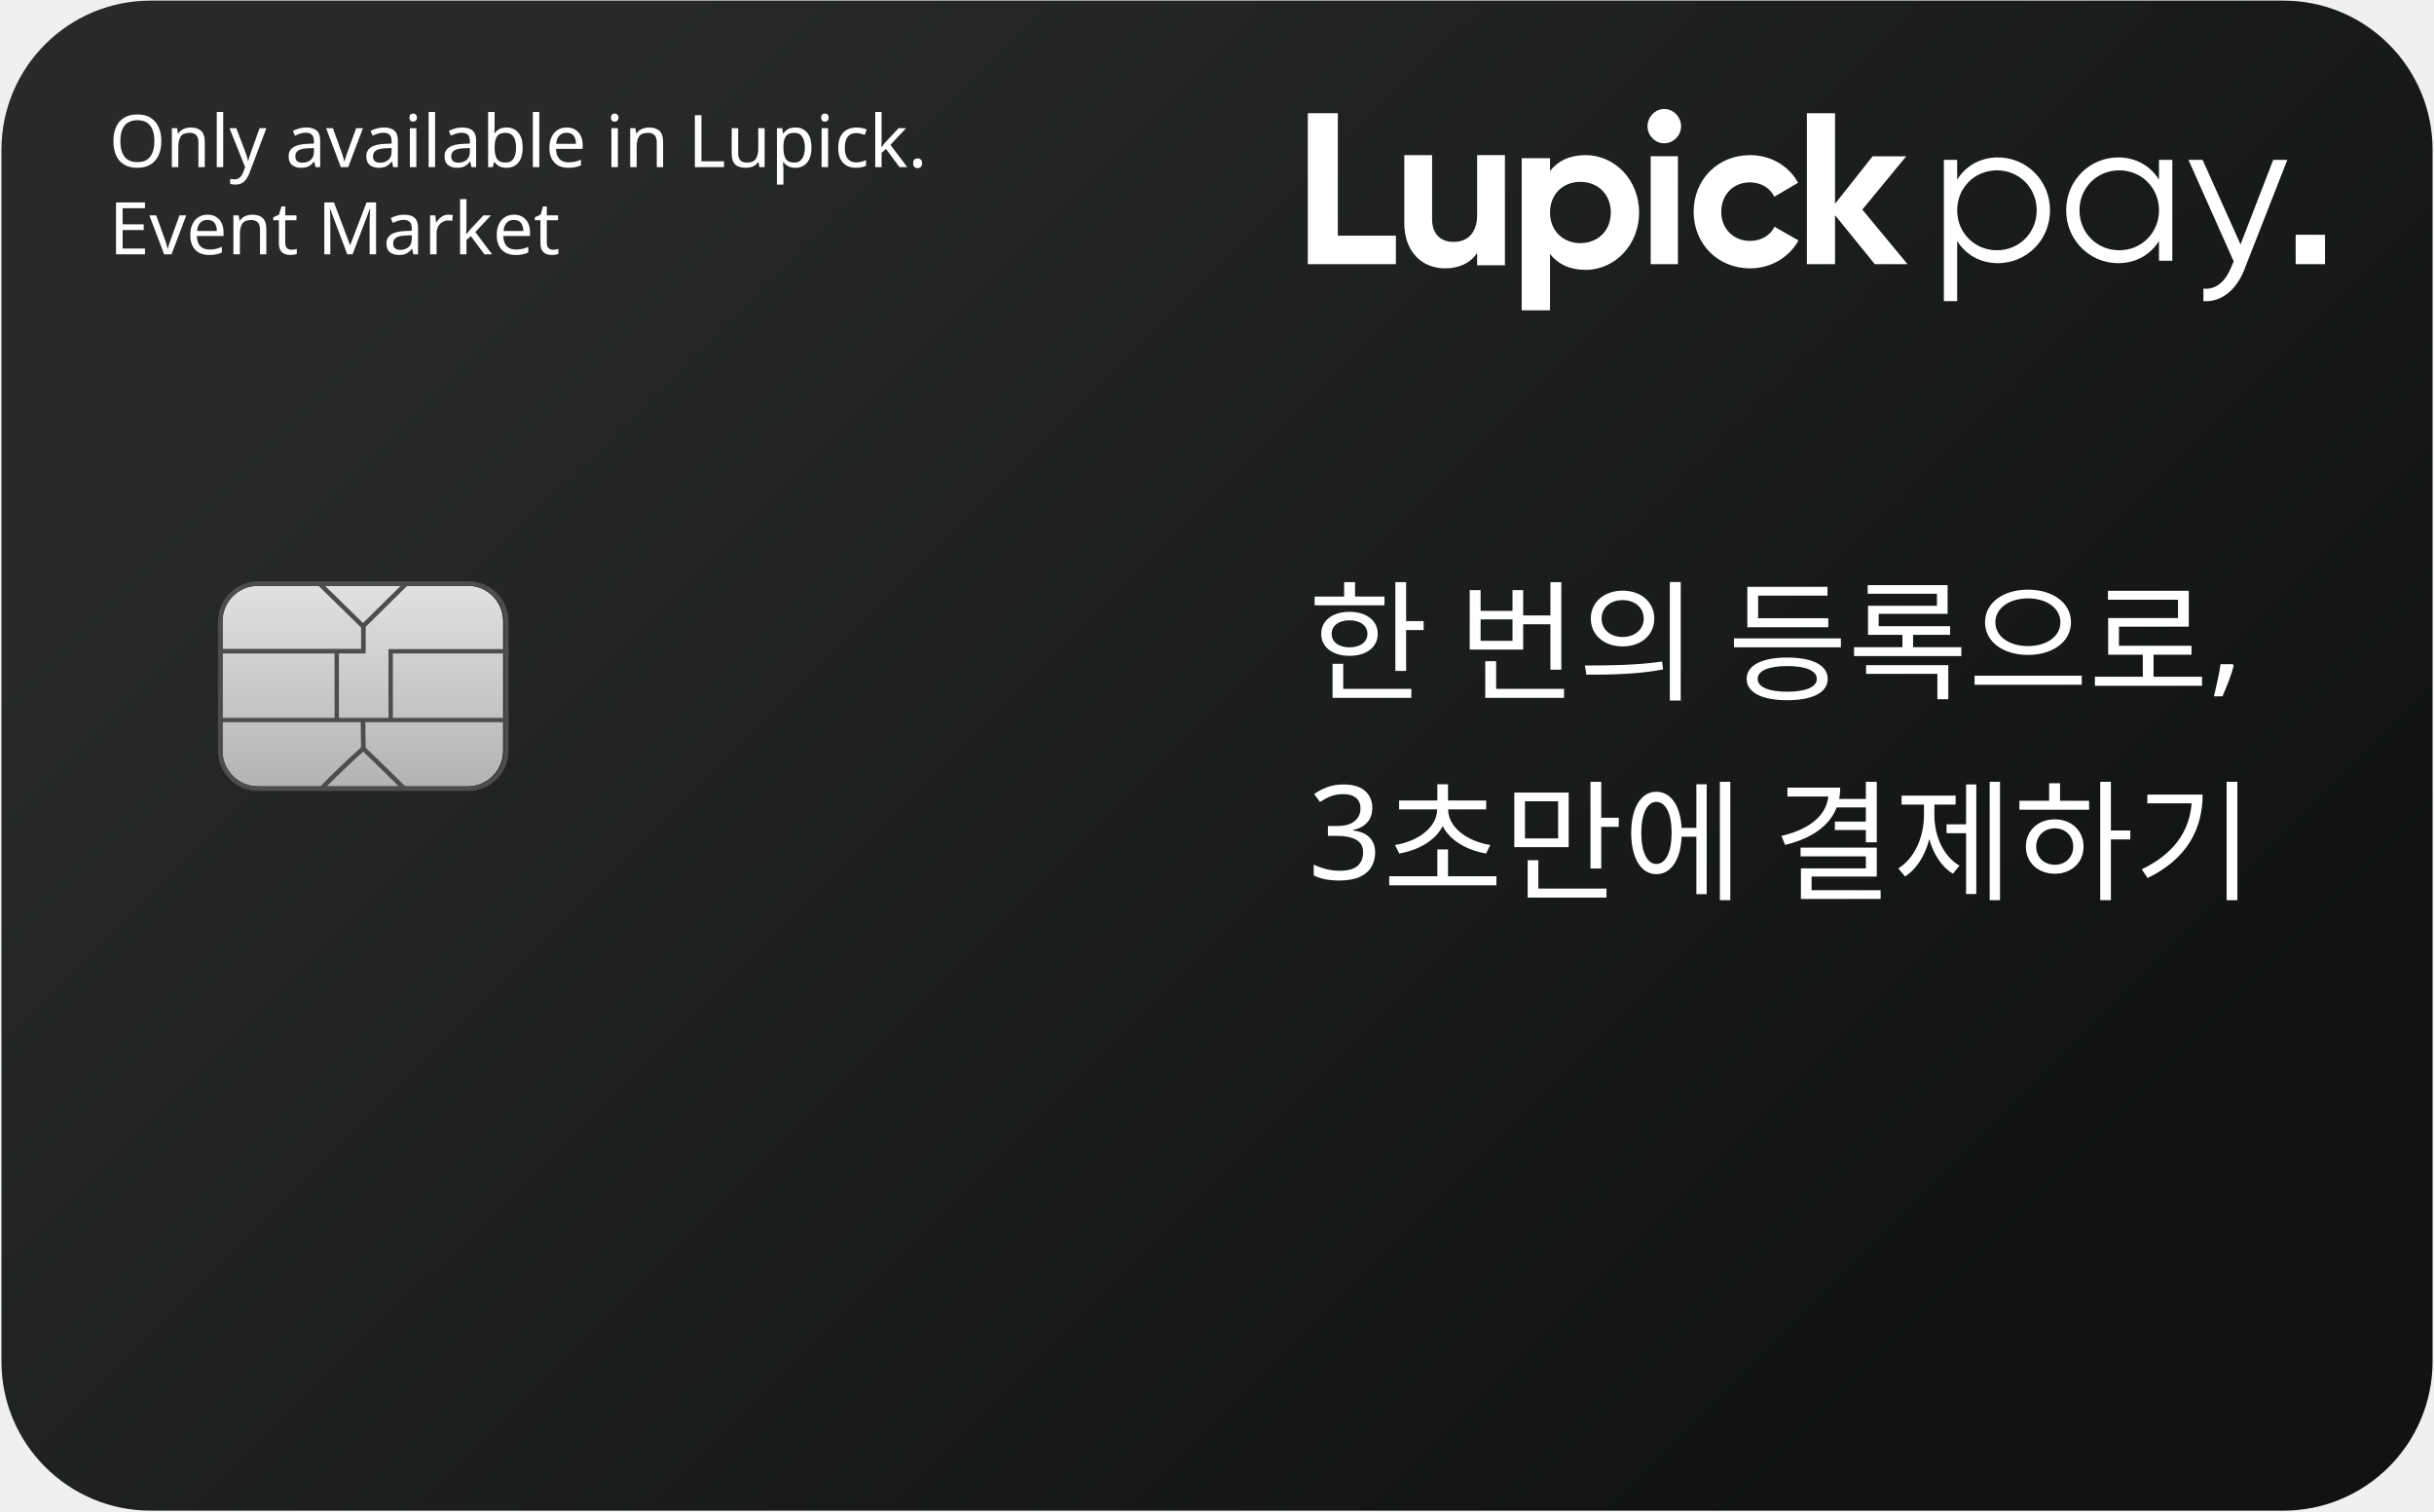
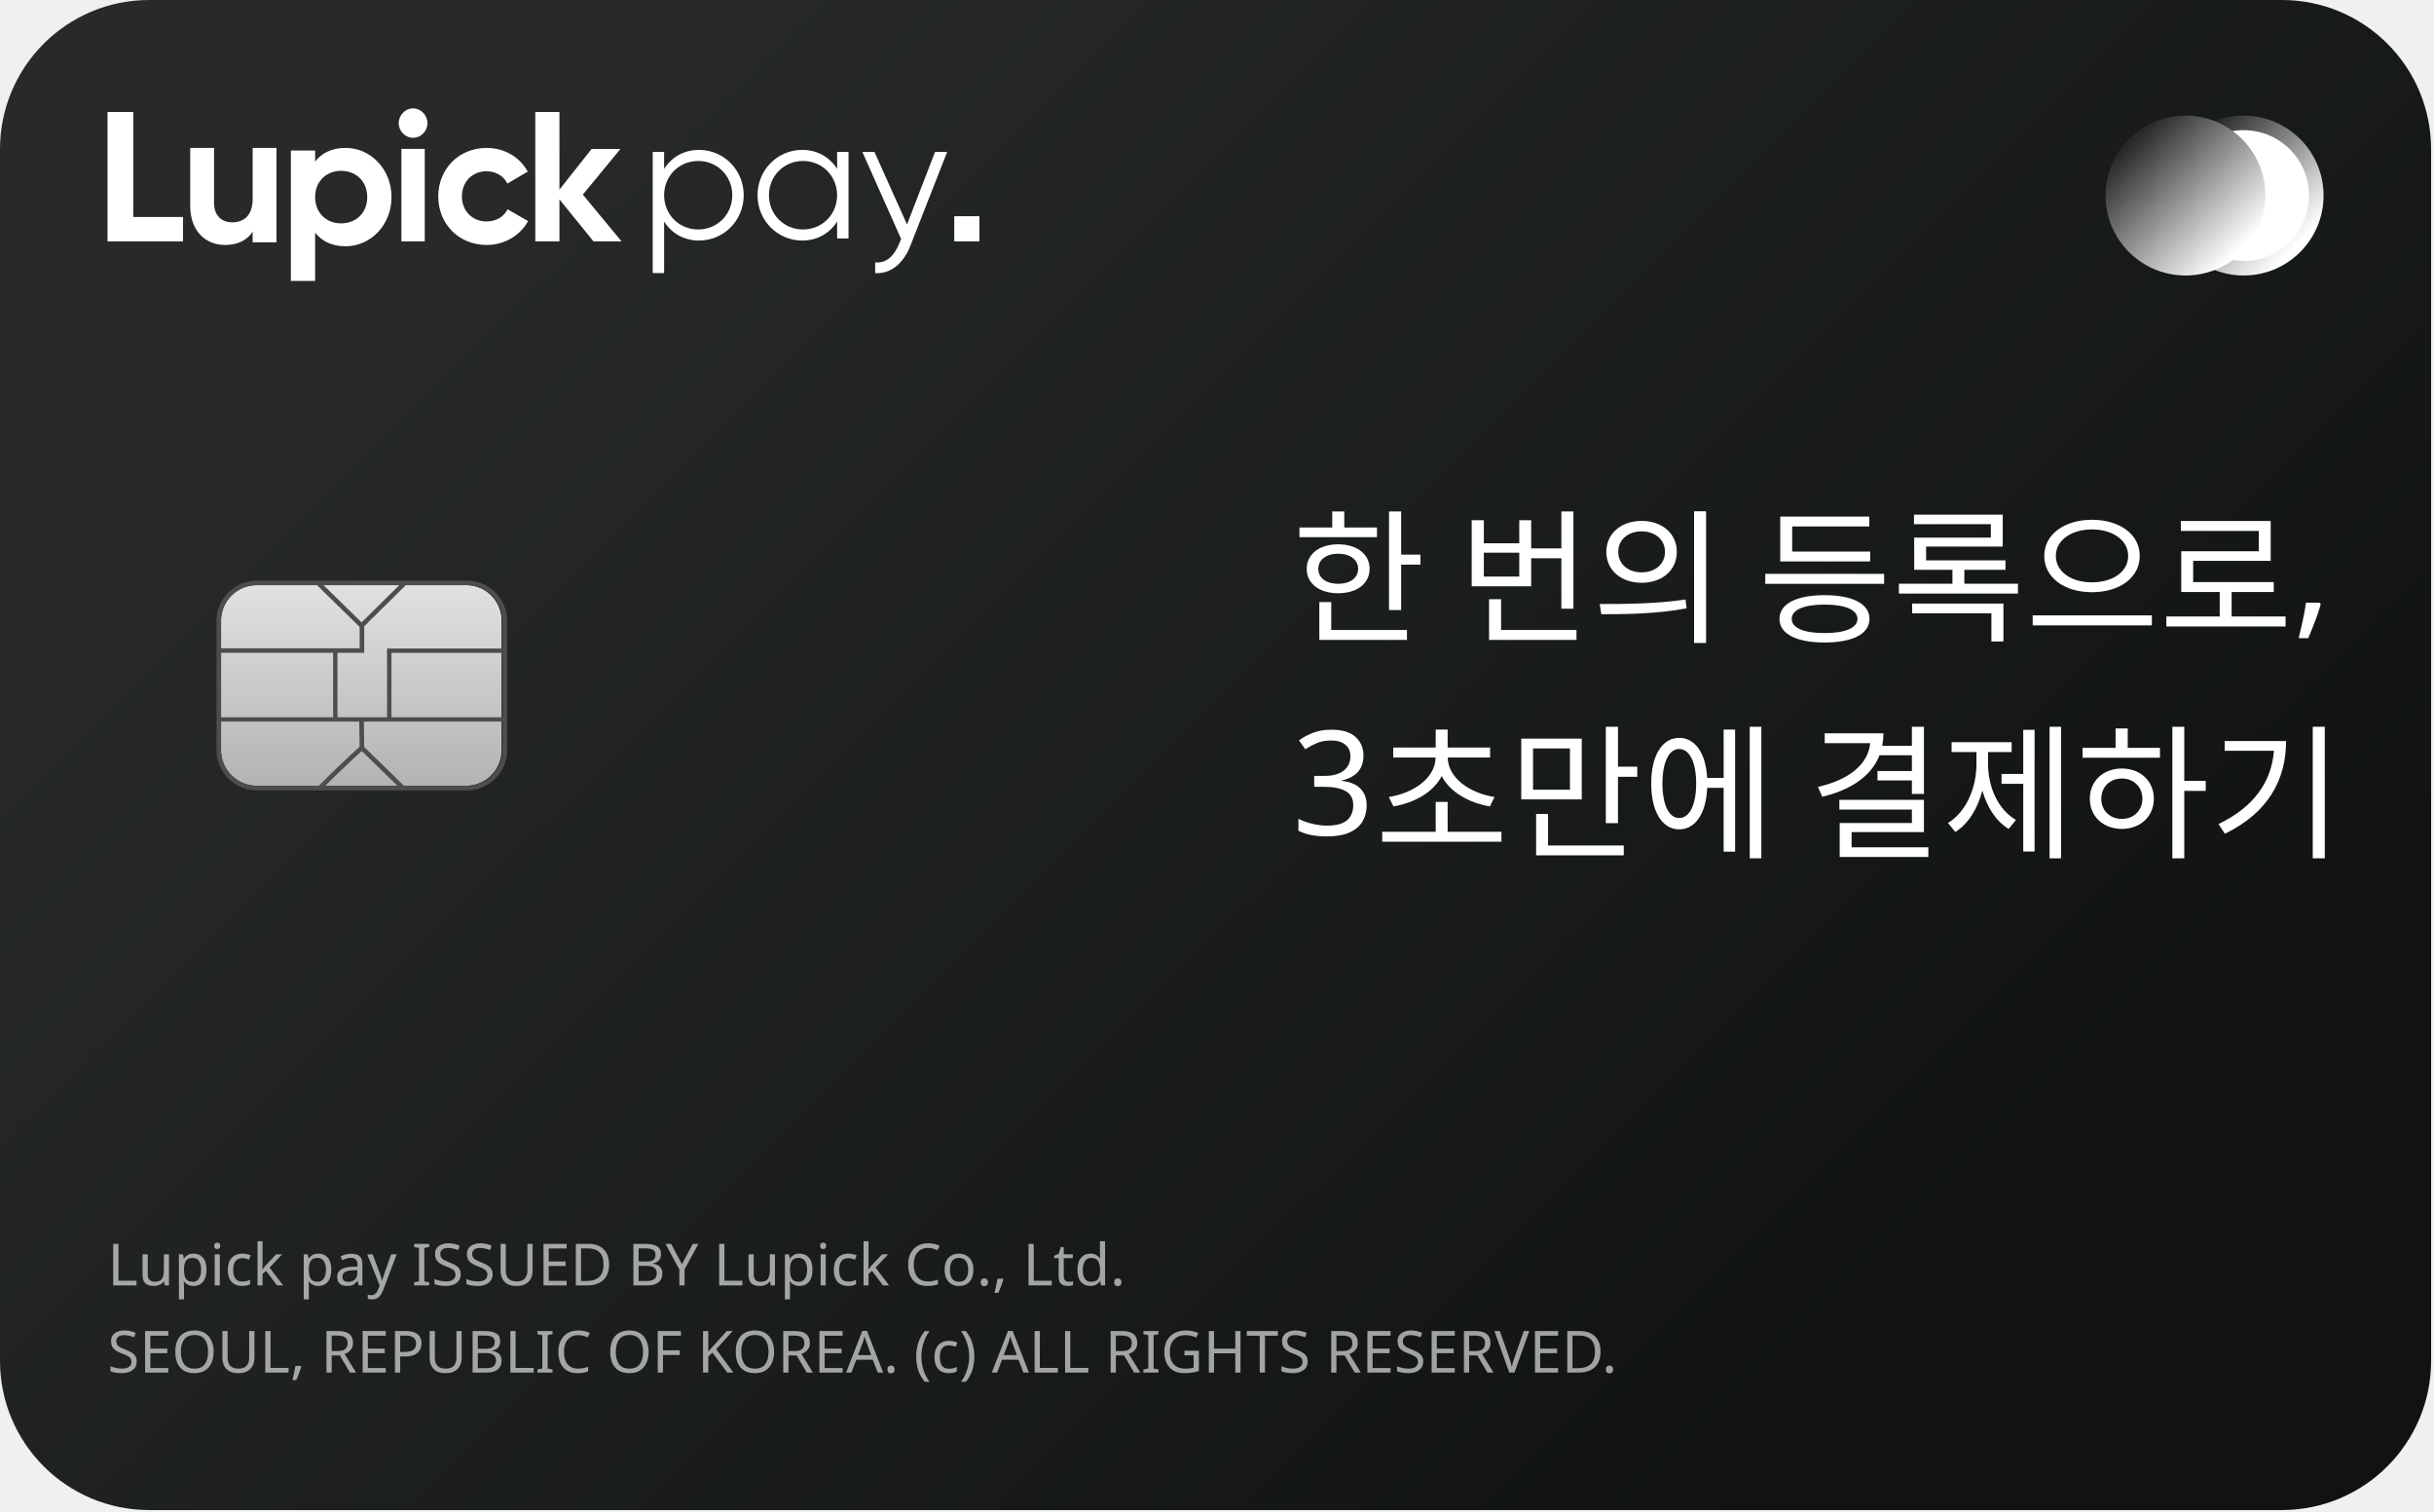
<svg xmlns="http://www.w3.org/2000/svg" xmlns:xlink="http://www.w3.org/1999/xlink" width="335" height="208" viewBox="0 0 335 208">
  <defs>
-     <linearGradient x1="88.73%" y1="74.039%" x2="11.27%" y2="25.961%" id="gxk4nwlwkb">
+     <linearGradient x1="88.73%" y1="74.039%" x2="11.27%" y2="25.961%" id="a3q3qcderb">
      <stop stop-color="#101213" offset="0%" />
      <stop stop-color="#272A29" offset="100%" />
    </linearGradient>
-     <linearGradient x1="50%" y1="0%" x2="50%" y2="100%" id="q6omvylyce">
+     <linearGradient x1="50%" y1="0%" x2="50%" y2="100%" id="iwggrh8eld">
+       <stop stop-color="#272A29" offset="0%" />
+       <stop stop-color="#FFF" offset="100%" />
+     </linearGradient>
+     <linearGradient x1="50%" y1="0%" x2="50%" y2="100%" id="cqkcsc7jif">
      <stop stop-color="#E1E1E1" offset="0%" />
      <stop stop-color="#B3B3B3" offset="100%" />
    </linearGradient>
-     <path d="M314.265 207.916H20.735c-11.342 0-20.536-9.194-20.536-20.536V20.62C.2 9.278 9.393.084 20.735.084h293.53c11.342 0 20.536 9.194 20.536 20.536v166.76c0 11.342-9.194 20.536-20.536 20.536" id="852r0gs8ja" />
-     <path d="M33.757 27.644H4.904A4.91 4.91 0 0 1 .002 22.74V4.91A4.91 4.91 0 0 1 4.904.002h28.853a4.91 4.91 0 0 1 4.903 4.905V22.74a4.91 4.91 0 0 1-4.903 4.905" id="lipz4bpxjd" />
+     <path d="M314.066 207.832H20.536C9.194 207.832 0 198.638 0 187.296V20.536C0 9.194 9.194 0 20.536 0h293.53C325.407 0 334.6 9.194 334.6 20.536v166.76c0 11.342-9.194 20.536-20.535 20.536" id="ild5vsh5sa" />
+     <path d="M33.757 27.644H4.904A4.91 4.91 0 0 1 .002 22.74V4.91A4.91 4.91 0 0 1 4.904.002h28.853a4.91 4.91 0 0 1 4.903 4.905V22.74a4.91 4.91 0 0 1-4.903 4.905" id="olnj2nywye" />
  </defs>
  <g fill="none" fill-rule="evenodd">
-     <mask id="kfu0jvpwmc" fill="#fff">
-       <use xlink:href="#852r0gs8ja" />
+     <mask id="ckpj9bdx5c" fill="#fff">
+       <use xlink:href="#ild5vsh5sa" />
    </mask>
-     <path d="M314.44 208H20.56C9.205 208 0 198.798 0 187.447V20.553C0 9.202 9.205 0 20.56 0h293.88C325.795 0 335 9.202 335 20.553v166.894c0 11.351-9.205 20.553-20.56 20.553" fill="url(#gxk4nwlwkb)" mask="url(#kfu0jvpwmc)" />
-     <text mask="url(#kfu0jvpwmc)" font-family="NanumBarunGothicOTF" font-size="18" fill="#FFF">
-       <tspan x="180" y="95">한 번의 등록으로,</tspan>
-       <tspan x="180" y="121">3초만에 결제하기</tspan>
+     <path d="M20.361 207.916c-11.355 0-20.56-9.201-20.56-20.553V20.47C-.2 9.118 9.006-.084 20.36-.084h293.88c11.355 0 20.56 9.202 20.56 20.553v166.894c0 11.352-9.205 20.553-20.56 20.553H20.36z" fill="url(#a3q3qcderb)" mask="url(#ckpj9bdx5c)" />
+     <text opacity=".6" mask="url(#ckpj9bdx5c)" font-family="Gilroy-SemiBold, Gilroy" font-size="8" font-weight="500" fill="#FFF">
+       <tspan x="14.801" y="176.916">Lupick pay ISSUED BY Lupick Co., Ltd. </tspan>
+       <tspan x="14.801" y="188.916">SEOUL, REPUBLIC OF KOREA. (c) ALL RIGHTS RESERVED.</tspan>
    </text>
-     <path d="M218.228 21.35c4.048 0 7.37 3.439 7.37 7.896 0 4.456-3.322 7.896-7.37 7.896-2.205 0-3.806-.807-4.894-2.183v7.747h-3.897V21.768h3.897v1.765c1.088-1.376 2.689-2.184 4.894-2.184zm-21.126 0v8.822c0 2.062 1.216 3.123 2.937 3.123 1.869 0 3.263-1.122 3.263-3.76V21.35h3.826v15.16h-3.826V34.81c-.89 1.365-2.433 2.123-4.42 2.123-3.144 0-5.606-2.244-5.606-6.277V21.35h3.826zm43.775 0c2.886 0 5.389 1.534 6.596 3.807l-3.269 1.918c-.588-1.21-1.855-1.977-3.356-1.977-2.268 0-3.947 1.682-3.947 4.043 0 2.332 1.679 4.015 3.947 4.015 1.53 0 2.797-.738 3.386-1.949l3.298 1.89c-1.266 2.302-3.77 3.837-6.655 3.837-4.476 0-7.775-3.395-7.775-7.793s3.299-7.792 7.775-7.792zm-56.747-5.773v16.86h7.991v3.92H180v-20.78h4.13zm46.805 5.928v14.851h-3.746V21.505h3.746zm21.628-5.928v12.468l5.169-6.53h4.627l-6.04 7.331 6.22 7.51h-4.507l-5.469-6.738v6.738h-3.876V15.577h3.876zm-35.06 9.451c-2.386 0-4.169 1.705-4.169 4.218 0 2.512 1.783 4.217 4.169 4.217 2.417 0 4.199-1.705 4.199-4.217 0-2.513-1.782-4.218-4.2-4.218zM229.048 15c1.277 0 2.323 1.099 2.323 2.376s-1.046 2.347-2.323 2.347c-1.25 0-2.295-1.07-2.295-2.347S227.8 15 229.048 15zm74.103 7 5.222 11.639 4.5-11.639h1.944l-5.944 15.167c-1.056 2.666-3.111 4.472-5.611 4.277v-1.722c1.805.195 3.055-1.083 3.805-2.889l.362-.86L301.206 22h1.945zm-28.167-.333c3.917 0 7.167 3.166 7.167 7.277 0 4.112-3.25 7.278-7.167 7.278-2.472 0-4.444-1.194-5.611-3.055v8.277h-1.833V22h1.833v2.722c1.167-1.86 3.139-3.055 5.611-3.055zM320 32.316v4.04h-4.04v-4.04H320zm-28.46-10.65c2.472 0 4.444 1.195 5.61 3.056V22h1.834v13.889h-1.833v-2.722c-1.167 1.86-3.14 3.055-5.611 3.055-3.917 0-7.167-3.166-7.167-7.278 0-4.11 3.25-7.277 7.167-7.277zm-16.695 1.778c-3.083 0-5.472 2.417-5.472 5.5 0 3.084 2.389 5.5 5.472 5.5 3.084 0 5.472-2.416 5.472-5.5 0-3.083-2.388-5.5-5.472-5.5zm16.834 0c-3.084 0-5.473 2.417-5.473 5.5 0 3.084 2.39 5.5 5.473 5.5 3.083 0 5.472-2.416 5.472-5.5 0-3.083-2.39-5.5-5.472-5.5z" fill="#FFF" mask="url(#kfu0jvpwmc)" />
-     <text mask="url(#kfu0jvpwmc)" font-family="Gilroy-SemiBold, Gilroy" font-size="10" font-weight="500" fill="#FFF">
-       <tspan x="15" y="23">Only available in Lupick.</tspan>
-       <tspan x="15" y="35">Event Market</tspan>
+     <g mask="url(#ckpj9bdx5c)" stroke="url(#iwggrh8eld)">
+       <g transform="translate(285.244 11.36)">
+         <circle stroke-width="2" fill="#FFF" transform="rotate(-45 23.556 15.556)" cx="23.556" cy="15.556" r="10" />
+         <circle fill="url(#iwggrh8eld)" transform="rotate(-45 15.556 15.556)" cx="15.556" cy="15.556" r="10.5" />
+       </g>
+     </g>
+     <text mask="url(#ckpj9bdx5c)" font-family="NanumBarunGothic" font-size="20" fill="#FFF">
+       <tspan x="177.801" y="86.916">한 번의 등록으로,</tspan>
+       <tspan x="177.801" y="114.916">3초만에 결제하기</tspan>
    </text>
-     <g mask="url(#kfu0jvpwmc)">
-       <g transform="translate(30.599 80.599)">
-         <mask id="4ed5j8lebf" fill="#fff">
-           <use xlink:href="#lipz4bpxjd" />
+     <path d="M47.568 20.358c3.47 0 6.317 2.949 6.317 6.769 0 3.82-2.848 6.768-6.317 6.768-1.89 0-3.263-.692-4.195-1.871v6.64h-3.34V20.717h3.34v1.513c.932-1.18 2.304-1.872 4.195-1.872zm-18.108 0v7.563c0 1.767 1.042 2.677 2.517 2.677 1.602 0 2.797-.962 2.797-3.223v-7.017h3.28v12.994h-3.28v-1.455c-.763 1.17-2.085 1.82-3.789 1.82-2.695 0-4.805-1.924-4.805-5.38v-7.979h3.28zm37.52 0c2.475 0 4.62 1.316 5.655 3.264l-2.802 1.644c-.505-1.037-1.59-1.695-2.877-1.695-1.944 0-3.383 1.442-3.383 3.466 0 1.999 1.439 3.441 3.383 3.441 1.312 0 2.398-.632 2.903-1.67l2.827 1.62c-1.086 1.973-3.231 3.288-5.705 3.288-3.837 0-6.664-2.909-6.664-6.679 0-3.77 2.827-6.679 6.664-6.679zm-48.64-4.947v14.452h6.85v3.359H14.8V15.41h3.54zm40.12 5.081v12.73h-3.212v-12.73h3.211zm18.538-5.081v10.686l4.43-5.597h3.967l-5.177 6.284 5.331 6.438h-3.863l-4.688-5.776v5.776h-3.323V15.41h3.323zm-30.052 8.1c-2.045 0-3.573 1.462-3.573 3.616 0 2.153 1.528 3.615 3.573 3.615 2.072 0 3.6-1.462 3.6-3.615 0-2.154-1.528-3.615-3.6-3.615zm9.895-8.595c1.096 0 1.992.942 1.992 2.037s-.896 2.011-1.992 2.011c-1.07 0-1.966-.916-1.966-2.011 0-1.095.896-2.037 1.966-2.037zm63.518 6 4.476 9.976 3.857-9.976h1.667l-5.096 13c-.904 2.286-2.666 3.834-4.81 3.667v-1.476c1.548.166 2.62-.929 3.263-2.476l.31-.739-5.334-11.976h1.667zm-24.143-.285c3.357 0 6.143 2.714 6.143 6.238 0 3.523-2.786 6.238-6.143 6.238-2.12 0-3.81-1.024-4.81-2.62v7.096h-1.571V20.916h1.571v2.334c1-1.596 2.69-2.62 4.81-2.62zm38.585 9.128v3.463h-3.463v-3.463h3.463zm-24.395-9.128c2.12 0 3.81 1.023 4.81 2.619v-2.334h1.571v11.905h-1.571v-2.333c-1 1.595-2.69 2.619-4.81 2.619-3.357 0-6.143-2.715-6.143-6.238 0-3.524 2.786-6.238 6.143-6.238zm-14.31 1.523c-2.642 0-4.69 2.072-4.69 4.715 0 2.642 2.048 4.714 4.69 4.714 2.644 0 4.691-2.072 4.691-4.714 0-2.643-2.047-4.715-4.69-4.715zm14.43 0c-2.644 0-4.691 2.072-4.691 4.715 0 2.642 2.047 4.714 4.69 4.714 2.643 0 4.69-2.072 4.69-4.714 0-2.643-2.047-4.715-4.69-4.715z" fill="#FFF" mask="url(#ckpj9bdx5c)" />
+     <g mask="url(#ckpj9bdx5c)">
+       <g transform="translate(30.4 80.515)">
+         <mask id="m45t1xmgxg" fill="#fff">
+           <use xlink:href="#olnj2nywye" />
        </mask>
-         <path d="M33.757 27.644H4.904A4.91 4.91 0 0 1 .002 22.74V4.91A4.91 4.91 0 0 1 4.904.002h28.853a4.91 4.91 0 0 1 4.903 4.905V22.74a4.91 4.91 0 0 1-4.903 4.905" fill="url(#q6omvylyce)" mask="url(#4ed5j8lebf)" />
+         <path d="M33.757 27.644H4.904A4.91 4.91 0 0 1 .002 22.74V4.91A4.91 4.91 0 0 1 4.904.002h28.853a4.91 4.91 0 0 1 4.903 4.905V22.74a4.91 4.91 0 0 1-4.903 4.905" fill="url(#cqkcsc7jif)" mask="url(#m45t1xmgxg)" />
      </g>
-       <path d="M35.544 108.233c-2.708 0-4.912-2.198-4.912-4.899V85.528c0-2.7 2.204-4.898 4.912-4.898h28.912c2.708 0 4.912 2.197 4.912 4.898v17.806c0 2.7-2.204 4.899-4.912 4.899H35.544zM70 103.334V85.528C70 82.48 67.513 80 64.456 80H35.544C32.487 80 30 82.48 30 85.528v17.806c0 3.048 2.487 5.528 5.544 5.528h28.912c3.057 0 5.544-2.48 5.544-5.528z" fill="#4D4D4D" />
-       <path fill="#4D4D4D" d="M30.36 99.401h39.28v-.599H30.36zM53.473 89.94h16.168v-.599H53.473z" />
-       <path fill="#4D4D4D" d="M53.473 99.162h.599V89.7h-.599zM49.64 99.173l.635-.011c0 .029.048 2.767.052 3.745a604.3 604.3 0 0 1 5.661 5.511l-.448.444c-2.503-2.479-5.718-5.565-5.75-5.596l-.096-.093v-.133c0-.825-.053-3.837-.053-3.867" />
-       <path d="M43.892 108.42a131.63 131.63 0 0 1 5.925-5.666l.423.474a131.06 131.06 0 0 0-5.893 5.634l-.455-.442M46.048 98.922h.599v-9.221h-.6z" fill="#4D4D4D" />
-       <path fill="#4D4D4D" d="M30.36 89.94v-.633H49.7v-3.3L55.786 80l.442.452-5.897 5.82v3.668H30.359" />
-       <path fill="#4D4D4D" d="m43.772 80.571.443-.451 6.025 5.896-.443.451-6.025-5.896" />
+       <path d="M35.345 108.149c-2.708 0-4.913-2.198-4.913-4.898V85.444c0-2.7 2.205-4.898 4.913-4.898h28.912c2.708 0 4.912 2.198 4.912 4.898v17.807c0 2.7-2.204 4.898-4.912 4.898H35.345zm34.456-4.898V85.444c0-3.048-2.488-5.528-5.544-5.528H35.345c-3.057 0-5.544 2.48-5.544 5.528v17.807c0 3.047 2.487 5.528 5.544 5.528h28.912c3.056 0 5.544-2.48 5.544-5.528z" fill="#4D4D4D" />
+       <path fill="#4D4D4D" d="M30.16 99.317h39.281v-.598H30.16zM53.274 89.856H69.44v-.598H53.274z" />
+       <path fill="#4D4D4D" d="M53.274 99.078h.599v-9.461h-.6zM49.441 99.089l.634-.011c.001.029.048 2.767.053 3.745a604.3 604.3 0 0 1 5.66 5.511l-.447.445c-2.503-2.48-5.718-5.566-5.75-5.597l-.097-.093v-.133c0-.825-.052-3.837-.053-3.867" />
+       <path d="M43.693 108.336a131.63 131.63 0 0 1 5.925-5.665l.422.473a131.06 131.06 0 0 0-5.892 5.635l-.455-.443M45.849 98.838h.598v-9.221h-.598z" fill="#4D4D4D" />
+       <path fill="#4D4D4D" d="M30.16 89.856v-.633H49.5v-3.3l6.086-6.007.442.452-5.897 5.82v3.668H30.16" />
+       <path fill="#4D4D4D" d="m43.573 80.487.442-.451 6.025 5.896-.442.451-6.025-5.896" />
    </g>
  </g>
</svg>
